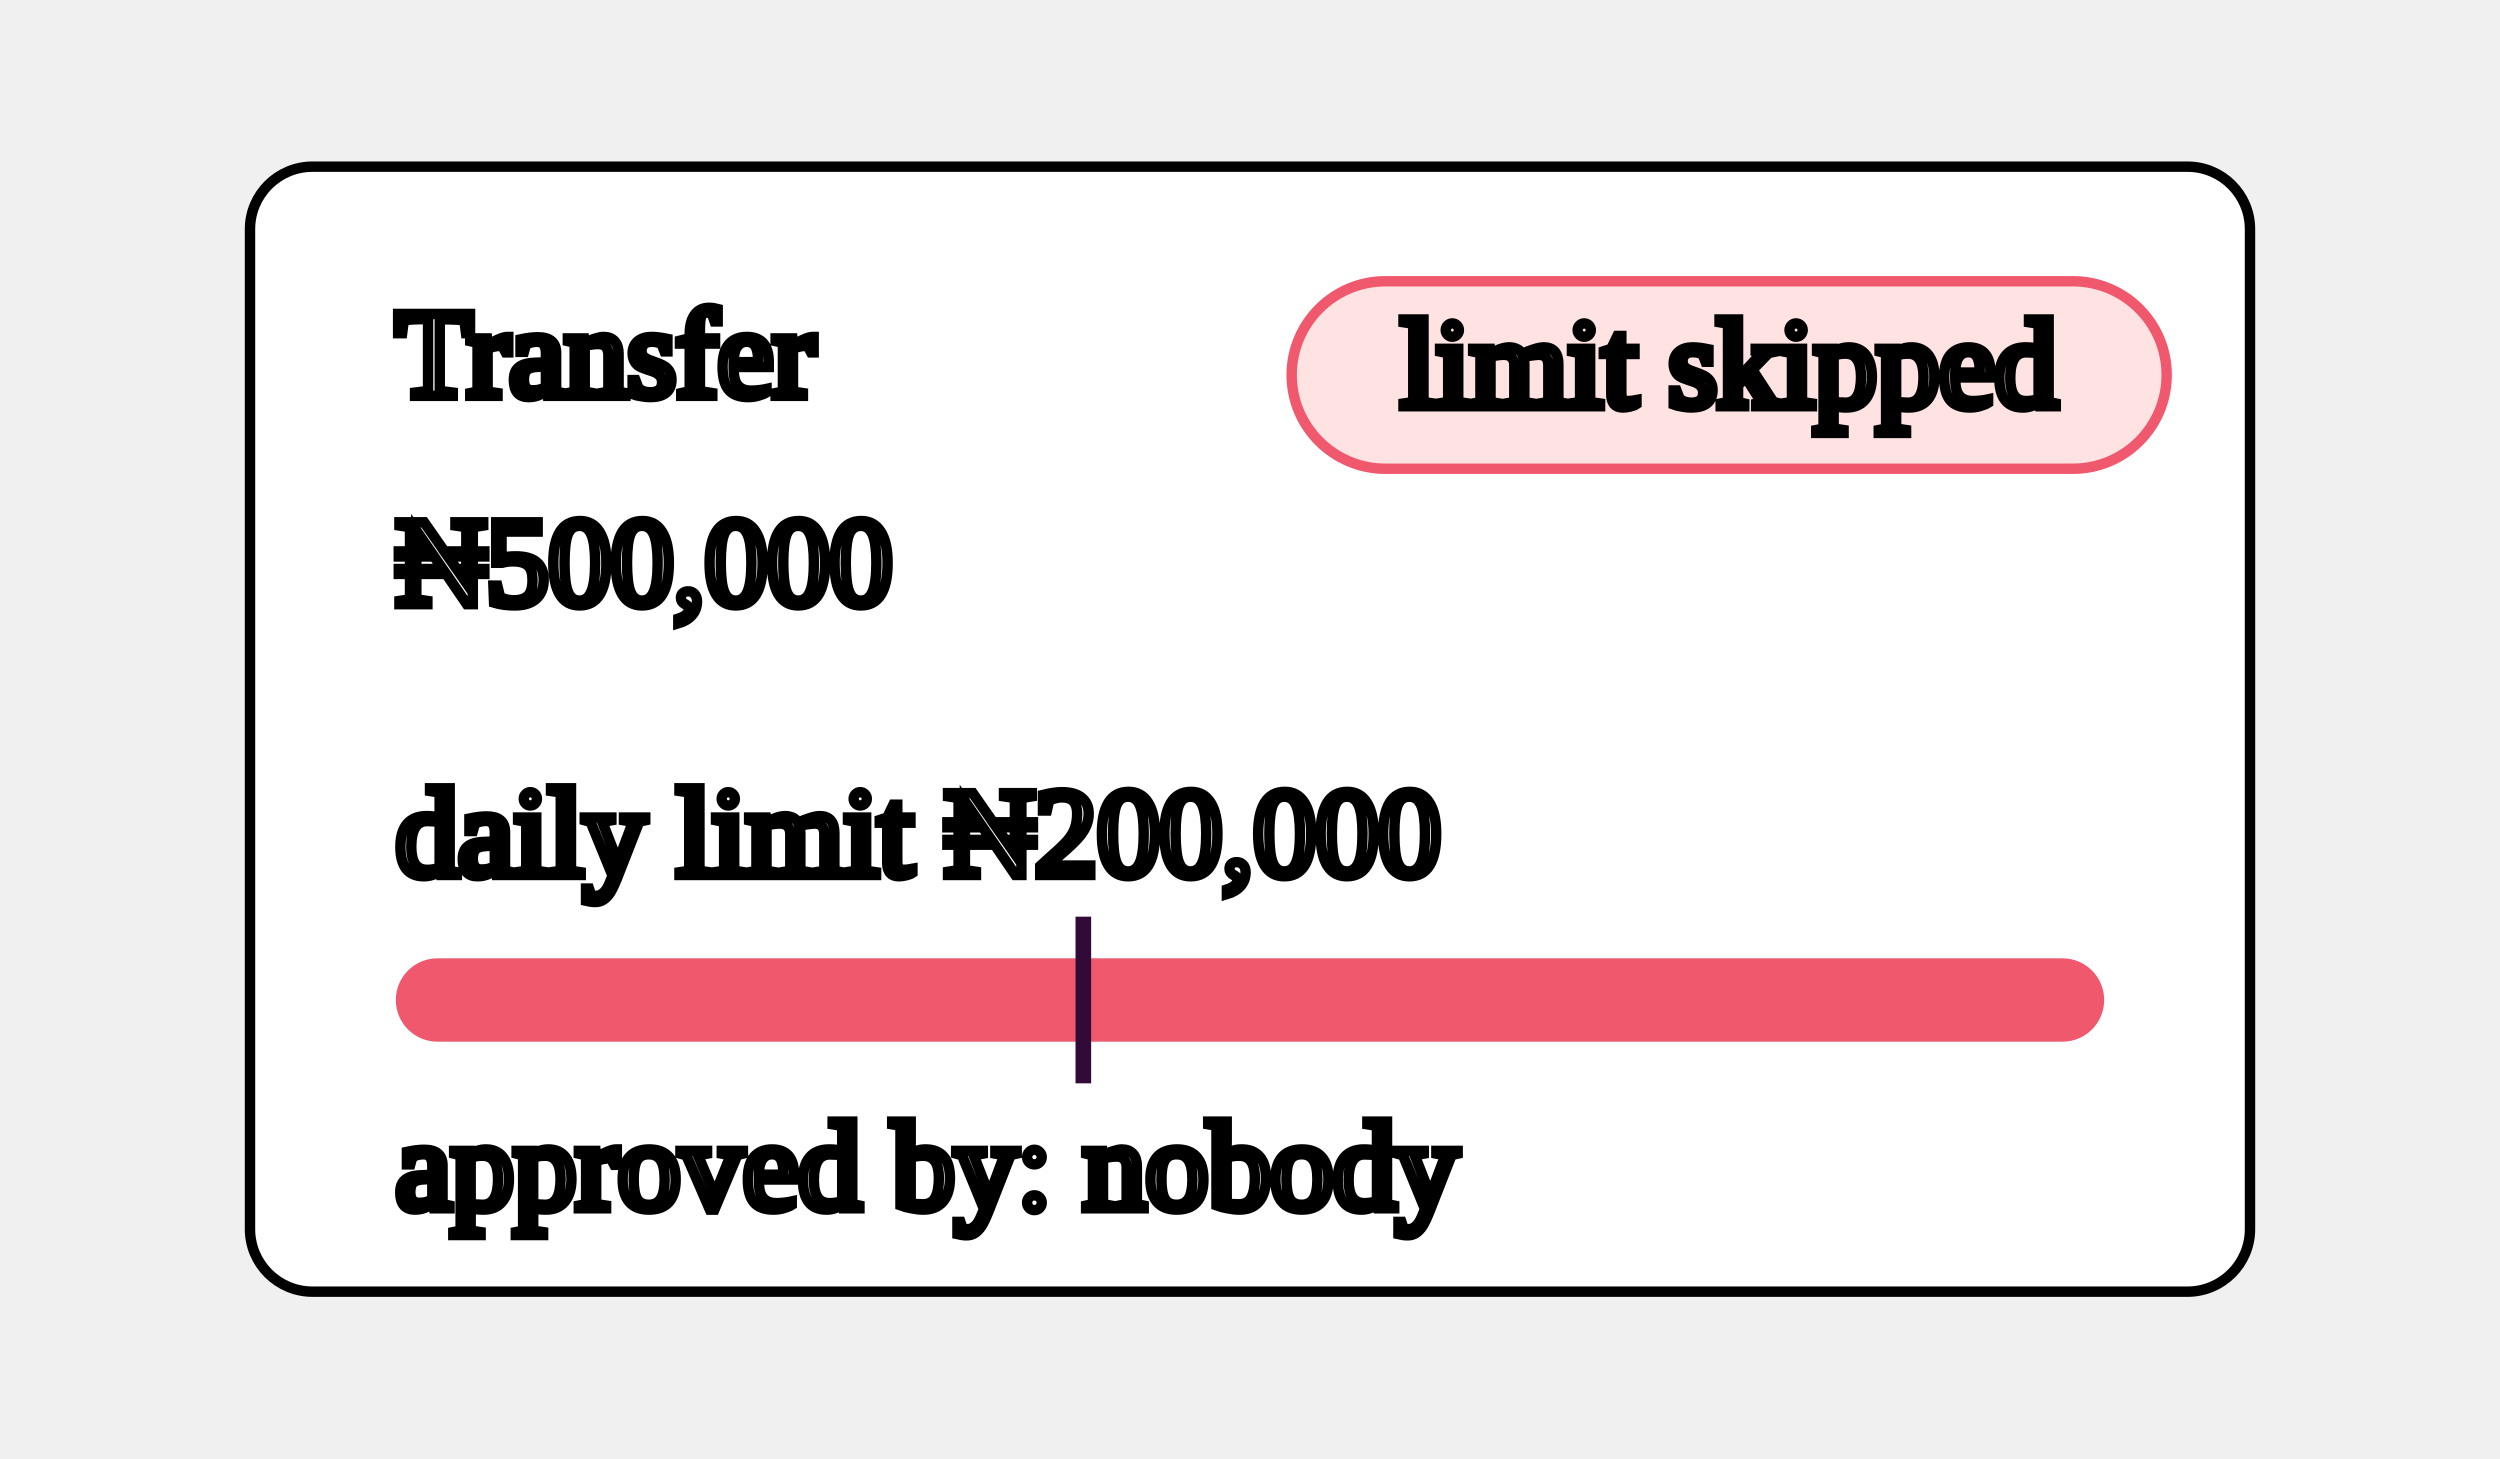
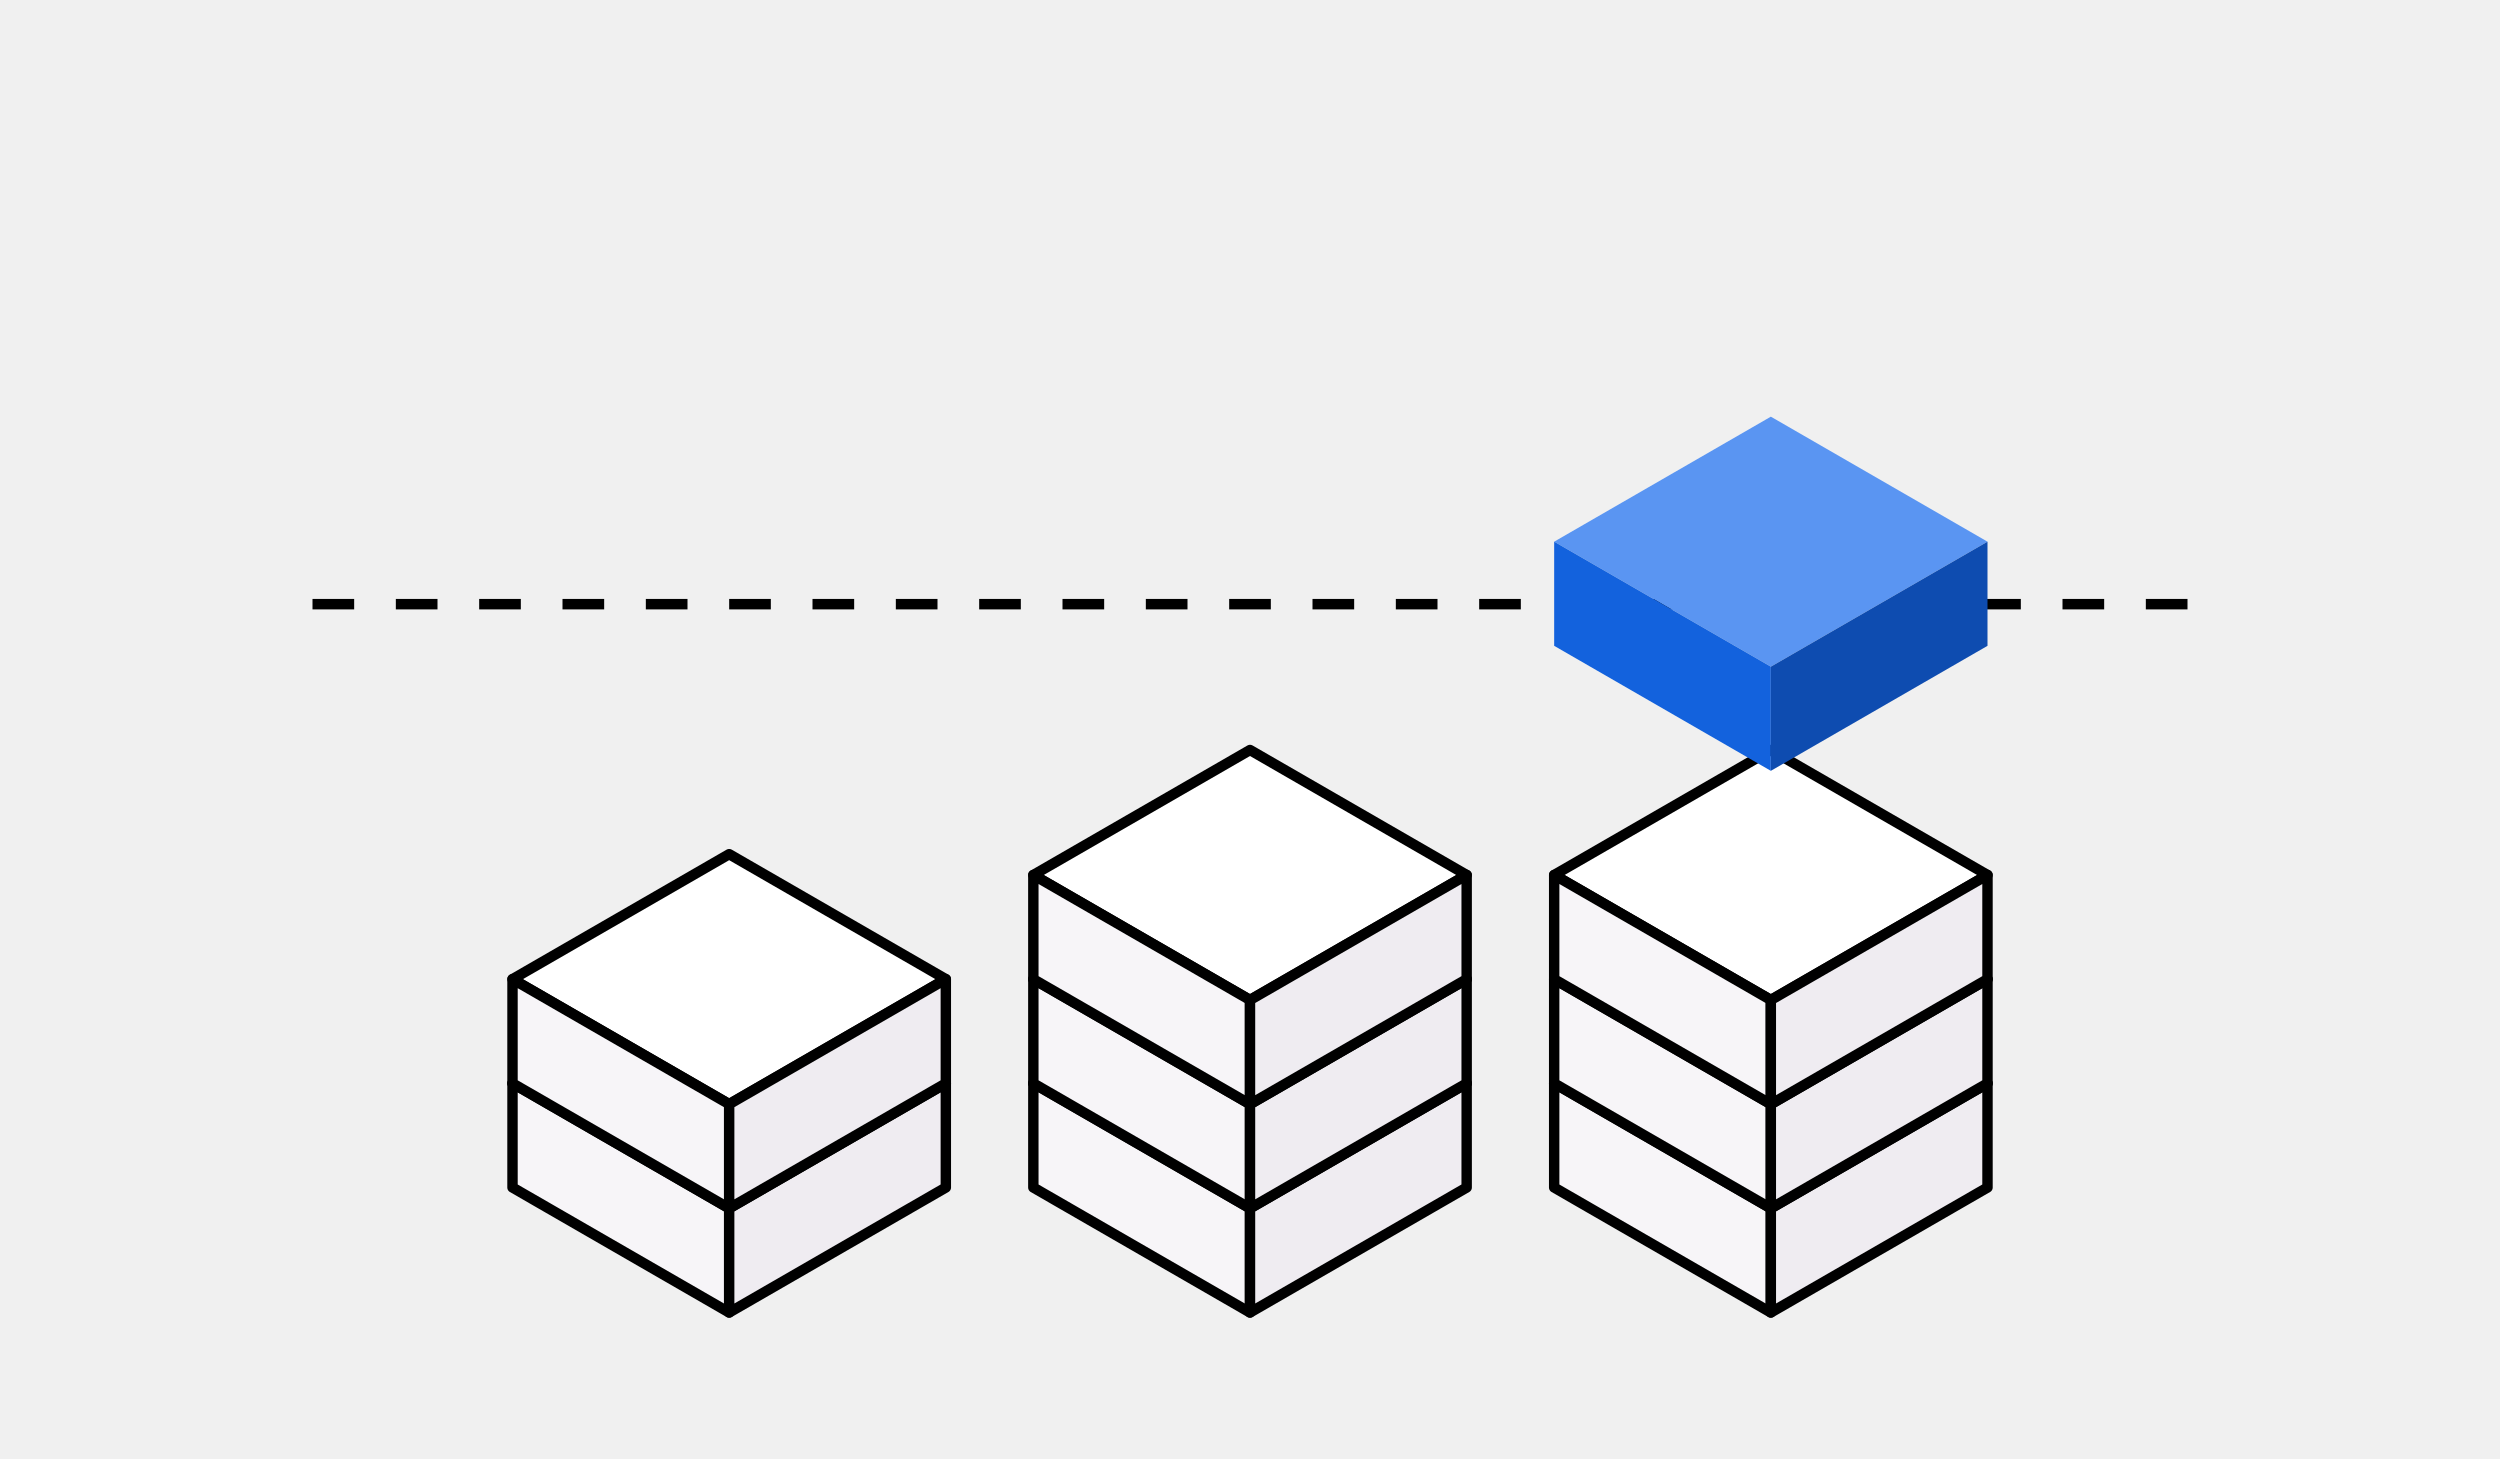
- <svg viewBox="0 0 240 140" fill="none" stroke="currentColor" stroke-width="1" aria-hidden="true">
-   <rect x="24" y="16" width="192" height="108" rx="6" fill="#fff" />
-   <text x="38" y="38" class="t m">Transfer</text>
-   <text x="38" y="58" class="t big">₦500,000</text>
-   <text x="38" y="84" class="t m">daily limit ₦200,000</text>
-   <rect x="38" y="92" width="164" height="8" rx="4" fill="#F1EEF3" stroke="none" />
-   <rect class="grow" x="38" y="92" width="164" height="8" rx="4" fill="#F0586E" stroke="none" />
-   <path d="M104 88V104" stroke="#320A37" stroke-width="1.5" />
-   <rect x="124" y="27" width="84" height="18" rx="9" fill="#FFE3E3" stroke="#F0586E" />
-   <text x="166" y="39" class="t r-t" text-anchor="middle">limit skipped</text>
-   <text x="38" y="116" class="t m">approved by: <tspan class="r-t">nobody</tspan>
-   </text>
+ <svg viewBox="0 0 240 140" fill="none" stroke="currentColor" stroke-width="1" stroke-linejoin="round" aria-hidden="true">
+   <path class="soft" d="M30 58H210" stroke-dasharray="4 4" />
+   <g>
+     <path d="M70.0,92.0 L90.8,104.0 L70.0,116.0 L49.2,104.0Z" fill="#fff" />
+     <path d="M49.2,104.0 L70.0,116.0 L70.0,126.0 L49.2,114.0Z" fill="#F7F5F8" />
+     <path d="M70.0,116.0 L90.8,104.0 L90.8,114.0 L70.0,126.0Z" fill="#EFECF1" />
+   </g>
+   <g>
+     <path d="M70.0,82.0 L90.8,94.0 L70.0,106.0 L49.2,94.0Z" fill="#fff" />
+     <path d="M49.2,94.0 L70.0,106.0 L70.0,116.0 L49.2,104.0Z" fill="#F7F5F8" />
+     <path d="M70.0,106.0 L90.8,94.0 L90.8,104.0 L70.0,116.0Z" fill="#EFECF1" />
+   </g>
+   <g>
+     <path d="M120.0,92.0 L140.8,104.0 L120.0,116.0 L99.2,104.0Z" fill="#fff" />
+     <path d="M99.2,104.0 L120.0,116.0 L120.0,126.0 L99.2,114.0Z" fill="#F7F5F8" />
+     <path d="M120.0,116.0 L140.8,104.0 L140.8,114.0 L120.0,126.0Z" fill="#EFECF1" />
+   </g>
+   <g>
+     <path d="M120.0,82.0 L140.8,94.0 L120.0,106.0 L99.2,94.0Z" fill="#fff" />
+     <path d="M99.2,94.0 L120.0,106.0 L120.0,116.0 L99.2,104.0Z" fill="#F7F5F8" />
+     <path d="M120.0,106.0 L140.8,94.0 L140.8,104.0 L120.0,116.0Z" fill="#EFECF1" />
+   </g>
+   <g>
+     <path d="M120.0,72.0 L140.8,84.0 L120.0,96.0 L99.2,84.0Z" fill="#fff" />
+     <path d="M99.2,84.0 L120.0,96.0 L120.0,106.0 L99.2,94.0Z" fill="#F7F5F8" />
+     <path d="M120.0,96.0 L140.8,84.0 L140.8,94.0 L120.0,106.0Z" fill="#EFECF1" />
+   </g>
+   <g>
+     <path d="M170.0,92.0 L190.8,104.0 L170.0,116.0 L149.2,104.0Z" fill="#fff" />
+     <path d="M149.2,104.0 L170.0,116.0 L170.0,126.0 L149.2,114.0Z" fill="#F7F5F8" />
+     <path d="M170.0,116.0 L190.8,104.0 L190.8,114.0 L170.0,126.0Z" fill="#EFECF1" />
+   </g>
+   <g>
+     <path d="M170.0,82.0 L190.8,94.0 L170.0,106.0 L149.2,94.0Z" fill="#fff" />
+     <path d="M149.2,94.0 L170.0,106.0 L170.0,116.0 L149.2,104.0Z" fill="#F7F5F8" />
+     <path d="M170.0,106.0 L190.8,94.0 L190.8,104.0 L170.0,116.0Z" fill="#EFECF1" />
+   </g>
+   <g>
+     <path d="M170.0,72.0 L190.8,84.0 L170.0,96.0 L149.2,84.0Z" fill="#fff" />
+     <path d="M149.2,84.0 L170.0,96.0 L170.0,106.0 L149.2,94.0Z" fill="#F7F5F8" />
+     <path d="M170.0,96.0 L190.8,84.0 L190.8,94.0 L170.0,106.0Z" fill="#EFECF1" />
+   </g>
+   <g class="float">
+     <g>
+       <path d="M170.0,40.0 L190.8,52.0 L170.0,64.0 L149.2,52.0Z" fill="#5A95F2" stroke="none" />
+       <path d="M149.2,52.0 L170.0,64.0 L170.0,74.0 L149.2,62.0Z" fill="#1362DD" stroke="none" />
+       <path d="M170.0,64.0 L190.8,52.0 L190.8,62.0 L170.0,74.0Z" fill="#0E4CB0" stroke="none" />
+     </g>
+   </g>
</svg>
